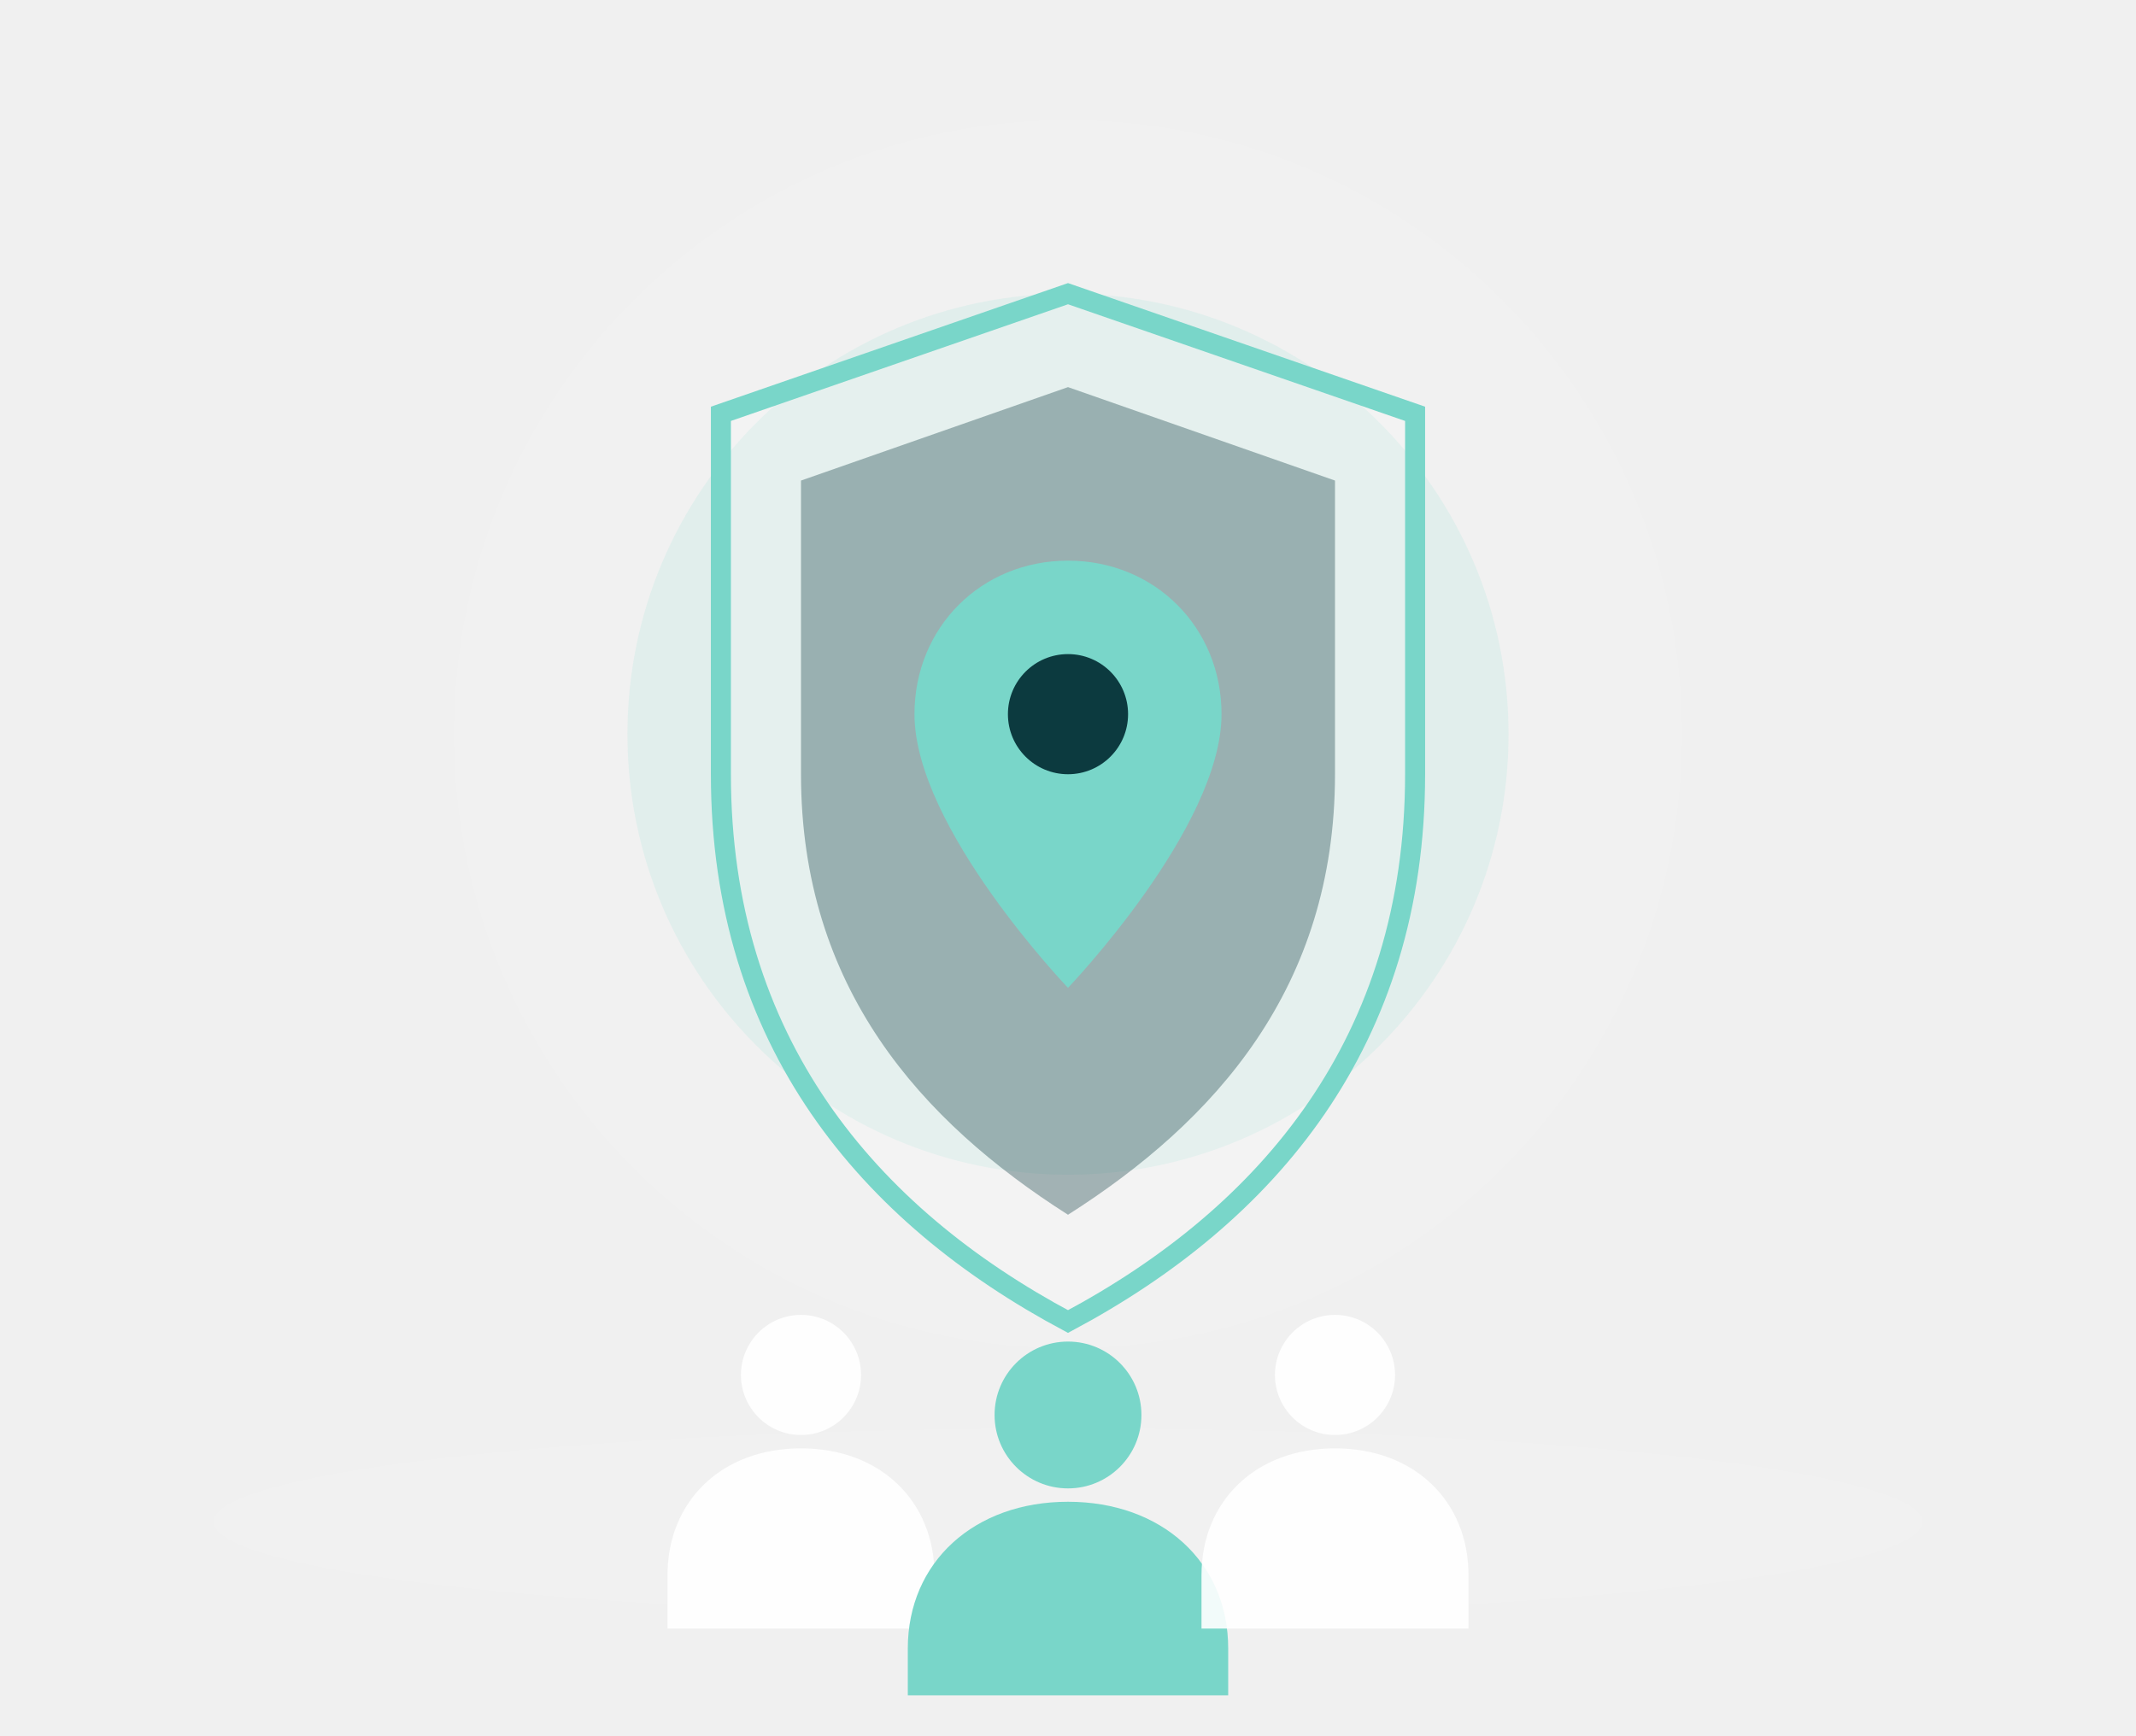
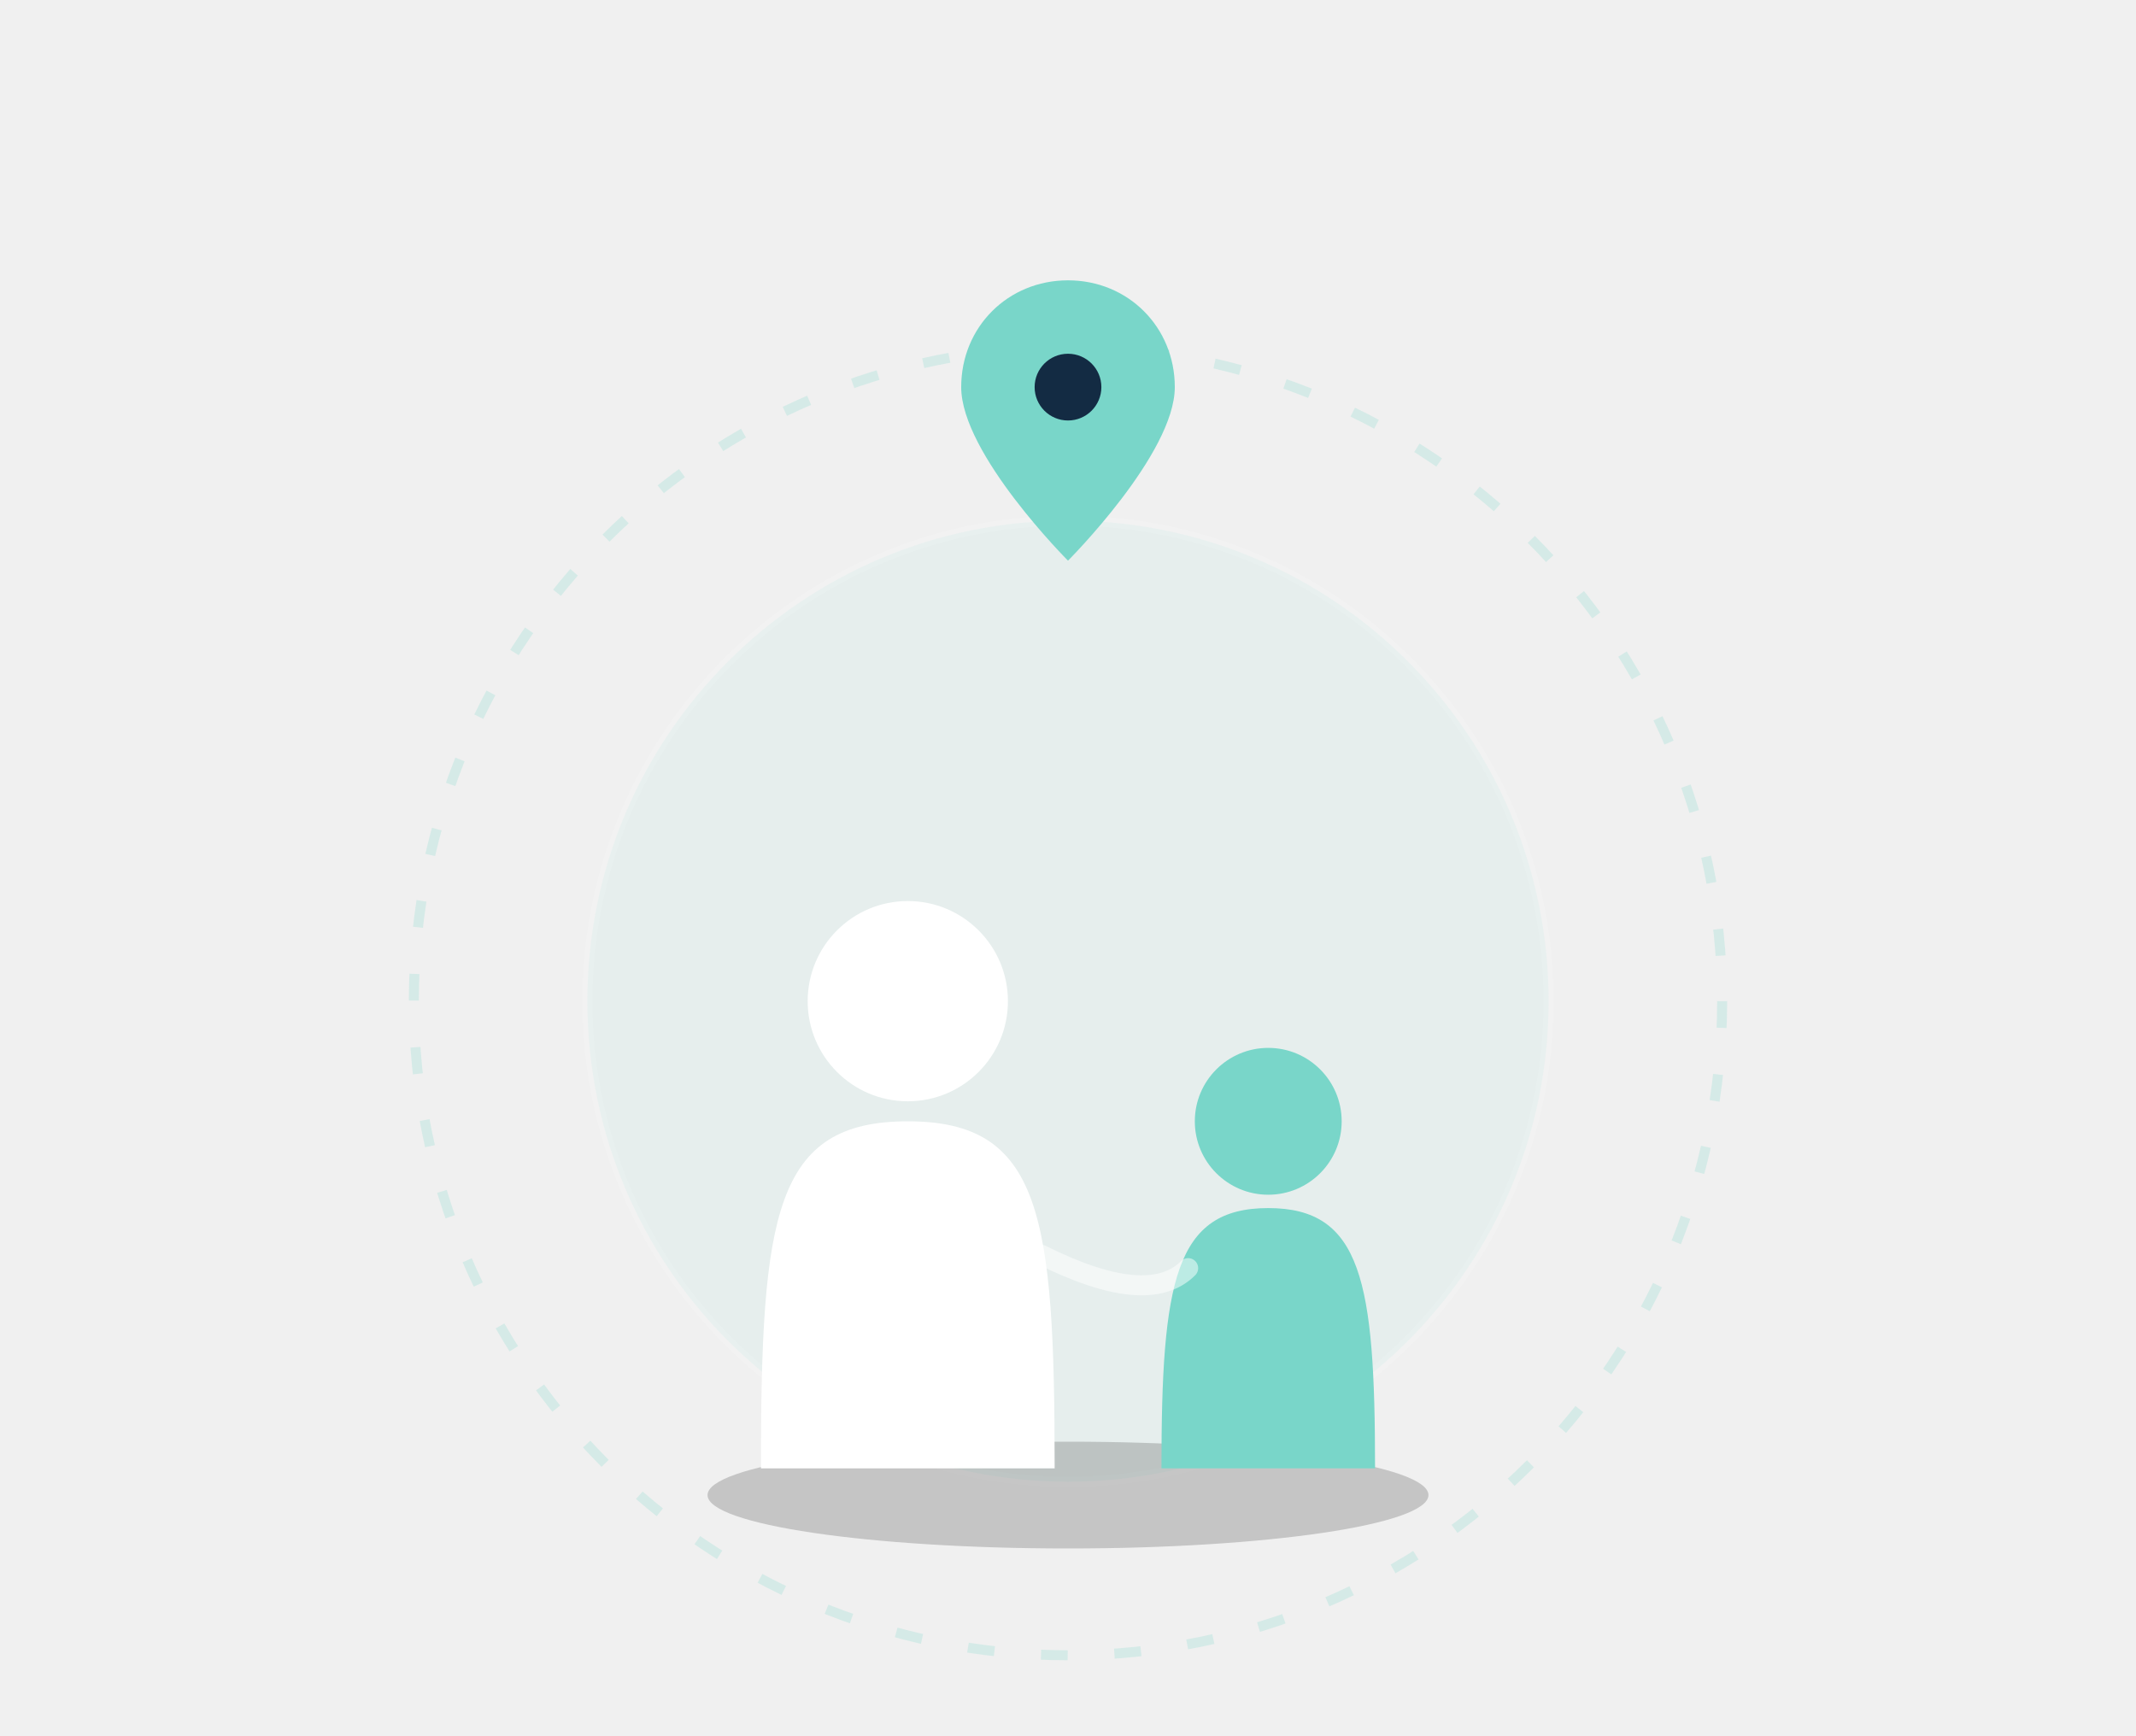
<svg xmlns="http://www.w3.org/2000/svg" viewBox="0 0 320 260">
-   <circle cx="160" cy="110" r="92" fill="#FFFFFF" fill-opacity="0.06" />
-   <circle cx="160" cy="110" r="66" fill="#79D6C9" fill-opacity="0.14" />
-   <ellipse cx="160" cy="228" rx="128" ry="14" fill="#FFFFFF" fill-opacity="0.06" />
-   <path d="M160 44 L212 62 V116 C212 156 190 182 160 198 C130 182 108 156 108 116 V62 Z" fill="#FFFFFF" fill-opacity="0.12" stroke="#79D6C9" stroke-width="3" />
-   <path d="M160 58 L200 72 V116 C200 148 182 168 160 182 C138 168 120 148 120 116 V72 Z" fill="#0C3A3F" fill-opacity="0.35" />
-   <path d="M160 84 C147 84 137 94 137 107 C137 124 160 148 160 148 C160 148 183 124 183 107 C183 94 173 84 160 84 Z" fill="#79D6C9" />
-   <circle cx="160" cy="107" r="9" fill="#0C3A3F" />
-   <g fill="#FFFFFF" fill-opacity="0.9">
-     <circle cx="120" cy="206" r="9" />
-     <path d="M120 217 C108 217 100 225 100 236 V244 H140 V236 C140 225 132 217 120 217 Z" />
+   <circle cx="160" cy="150" r="98" fill="none" stroke="#79D6C9" stroke-opacity="0.22" stroke-width="1.5" stroke-dasharray="4 7" />
+   <circle cx="160" cy="150" r="72" fill="none" stroke="#FFFFFF" stroke-opacity="0.14" stroke-width="1.5" />
+   <circle cx="160" cy="150" r="72" fill="#79D6C9" fill-opacity="0.08" />
+   <g transform="translate(160,58)">
+     <circle r="14" fill="none" stroke="#79D6C9" stroke-opacity="0.35" stroke-width="1.5" />
+     <path d="M0,-16 C9,-16 16,-9 16,0 C16,10 0,26 0,26 C0,26 -16,10 -16,0 C-16,-9 -9,-16 0,-16 Z" fill="#79D6C9" />
+     <circle r="5" fill="#132B43" />
  </g>
-   <g fill="#79D6C9">
-     <circle cx="160" cy="212" r="11" />
-     <path d="M160 225 C146 225 136 234 136 247 V254 H184 V247 C184 234 174 225 160 225 Z" />
+   <ellipse cx="160" cy="224" rx="54" ry="8" fill="#000000" fill-opacity="0.18" />
+   <g transform="translate(136,150)">
+     <circle cx="0" cy="0" r="15" fill="#FFFFFF" />
+     <path d="M-22,70 C-22,32 -20,18 0,18 C20,18 22,32 22,70 Z" fill="#FFFFFF" />
  </g>
-   <g fill="#FFFFFF" fill-opacity="0.9">
-     <circle cx="200" cy="206" r="9" />
-     <path d="M200 217 C188 217 180 225 180 236 V244 H220 V236 C220 225 212 217 200 217 Z" />
+   <g transform="translate(190,168)">
+     <circle cx="0" cy="0" r="11" fill="#79D6C9" />
+     <path d="M-16,52 C-16,24 -14,13 0,13 C14,13 16,24 16,52 Z" fill="#79D6C9" />
  </g>
+   <path d="M156,188 Q172,196 178,190" stroke="#FFFFFF" stroke-opacity="0.5" stroke-width="3" fill="none" stroke-linecap="round" />
</svg>
